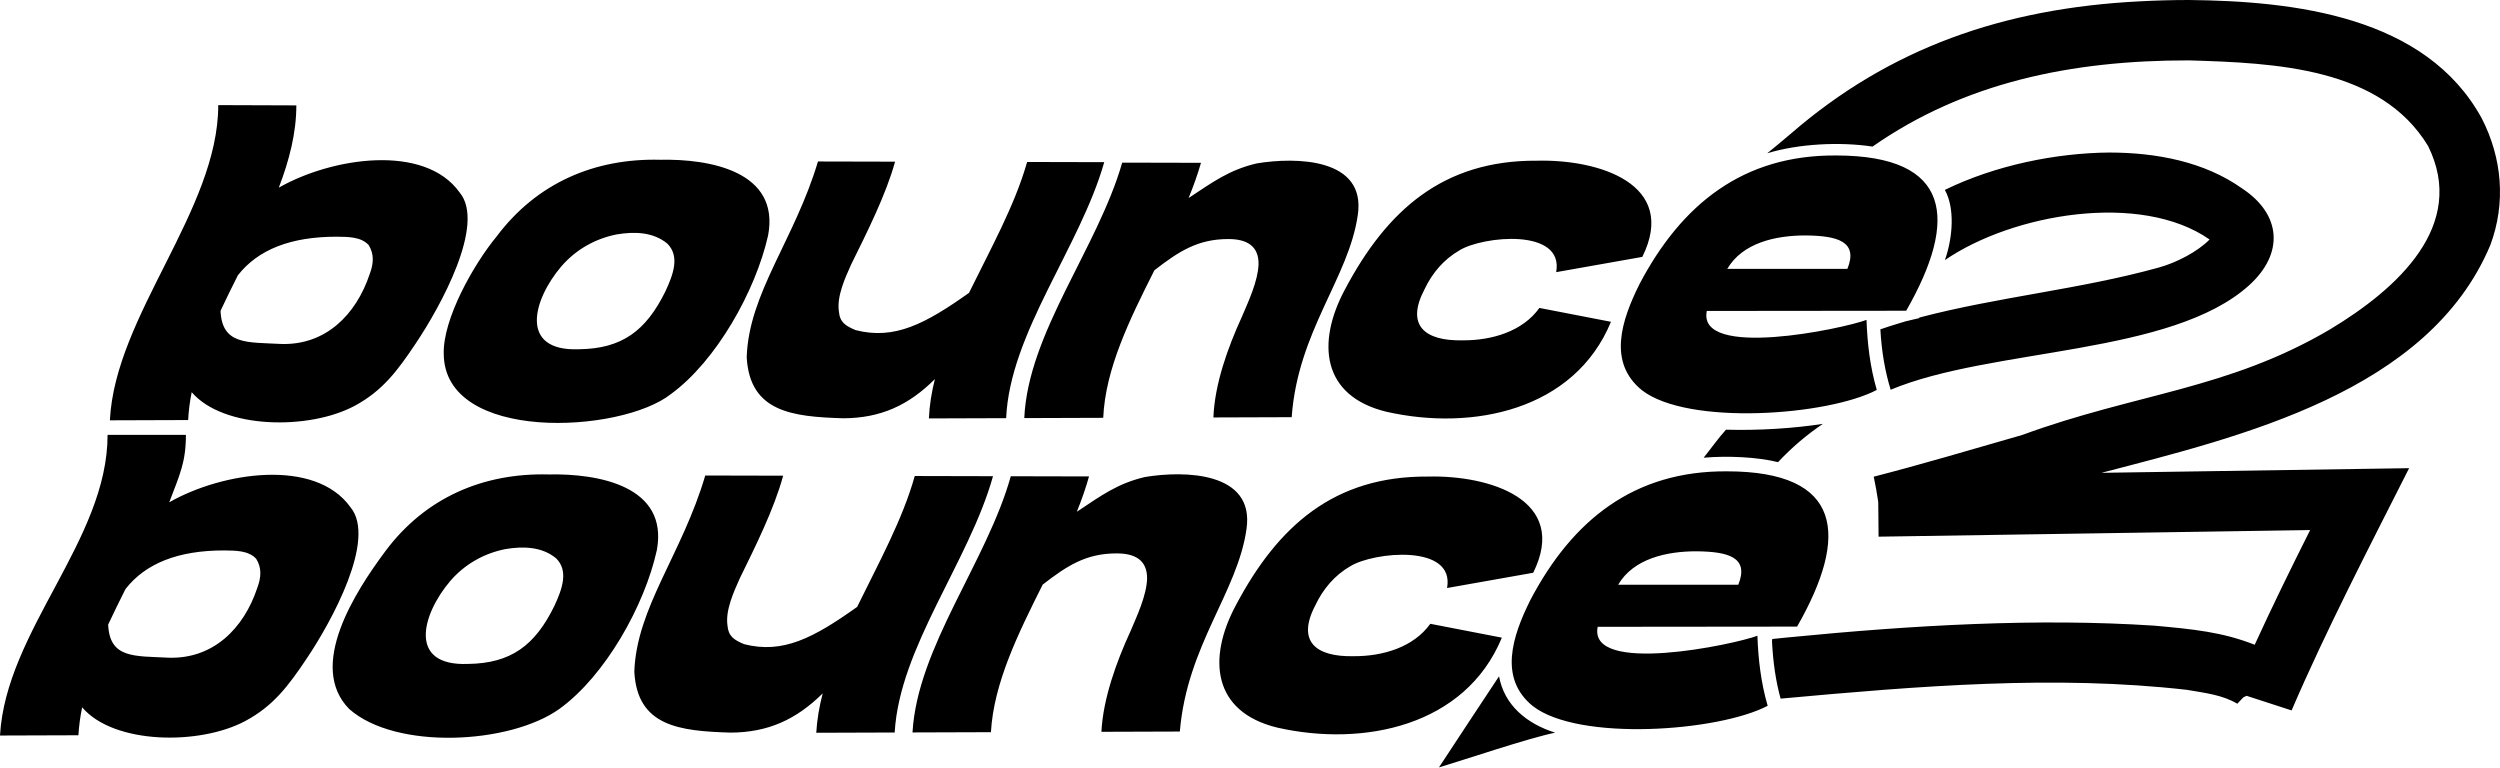
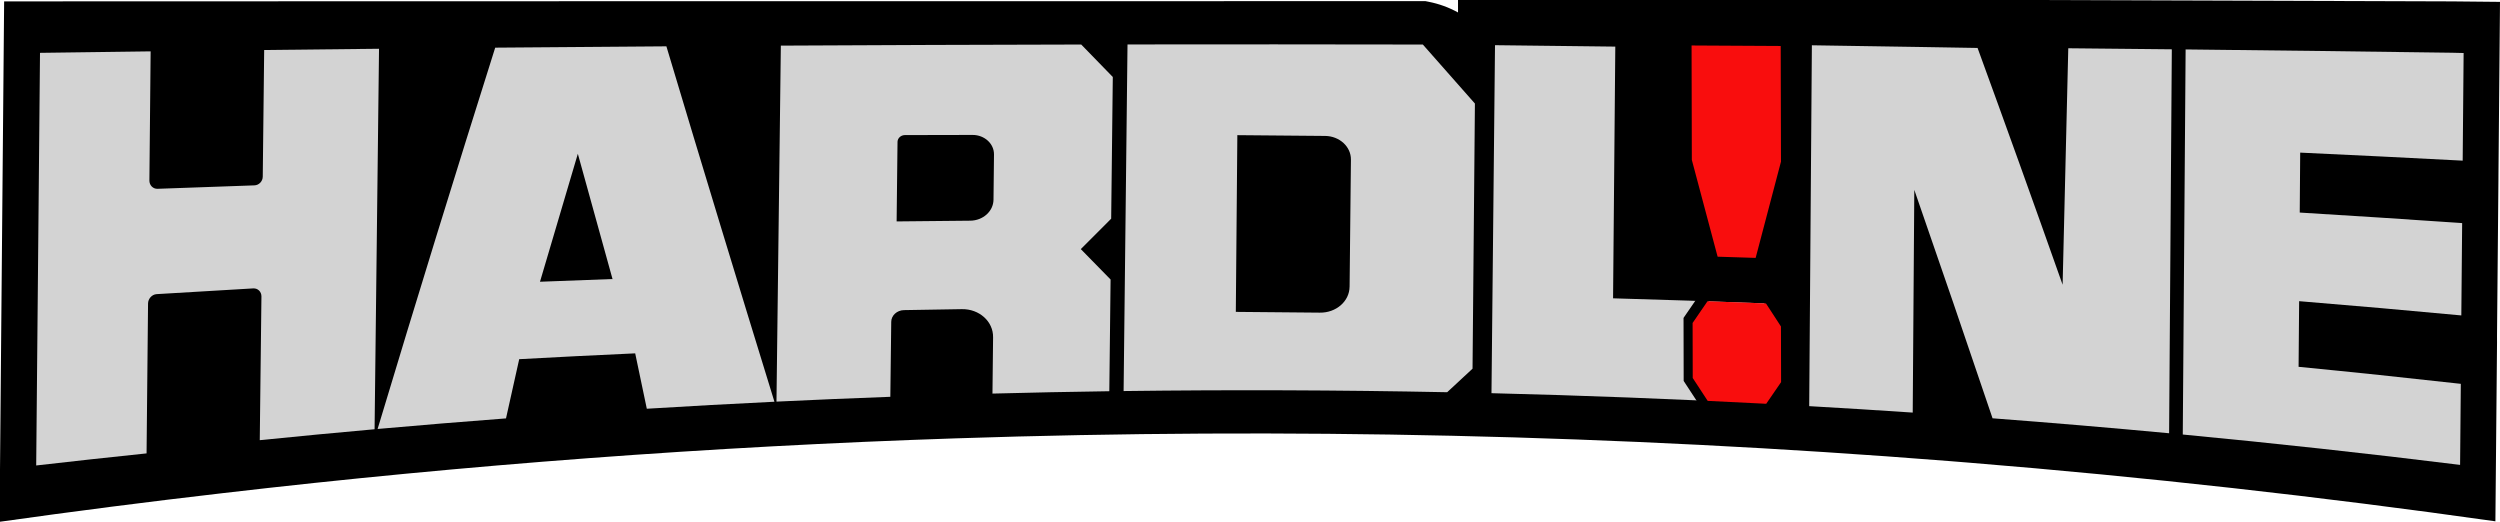
- <svg xmlns="http://www.w3.org/2000/svg" id="a" viewBox="0 0 3784.75 1161.8">
-   <path d="M162.87,658.37c39.48.14,79.1-.14,118.58,0,0,41.61-9.47,60.49-25.25,102.1,80.41-45.97,220.81-67.25,274.26,7.28,40.36,48.32-28.97,173.84-65.7,228.53-28.63,42.97-51.43,72.73-93.37,95.25-69.33,37.1-199.33,35.47-247.04-20.71-2.88,14.1-4.83,28.19-5.64,42.29-39.57.13-79.15.27-118.72.4,9.13-159.43,162.87-295.71,162.87-455.14ZM189.97,891.75c-8.96,17.92-17.84,35.84-26.21,53.77,2.2,52.05,40.5,47.39,91.53,50.17,66.96,2.17,113.65-43.58,134.33-106.01,6.04-16.18,6.61-30.36-1.82-43.78-11.87-12.79-31.76-12.32-48.48-12.6-69.37-.05-118.88,19.43-149.34,58.45ZM830.6,718.26c75.06-1.62,181.75,17.46,163.81,114.56-18.44,83.93-78.18,190.32-147.47,240.35-75.25,53.79-247.76,62.61-318.22.22-64.06-64.91,9.31-178.01,54.84-239.18,60.76-81.27,148.31-118.45,247.05-115.95ZM708.51,1005.11c64.54-.84,101.27-27.47,130.75-87.79,12.3-26.42,21.59-53.38,2.59-72.13-21.36-17.63-49.74-18.5-76.83-13.89-31.84,6.27-61.51,22.69-83.67,48.61-42.97,50.77-64.03,128.87,27.15,125.2ZM1384.85,720.64c39.48.09,78.97.19,118.45.28-36.1,129.34-141.44,258.68-148.84,388.02-39.57.13-79.15.27-118.72.4,1.14-19.88,4.59-39.76,9.74-59.65-39.81,39.39-82.51,59.22-139.6,59.41-77.41-2.33-141.29-9.57-145.58-92.33,3.39-97.12,72.42-177.95,107.37-296.9,39.32.09,78.63.19,117.95.28-13.64,50.37-42.12,107.42-65.83,155.77-8.9,20.05-21.79,47.98-18.48,70.82,1.32,16.83,10.2,22.12,25.24,28.47,58.68,15.08,105.33-9.6,171.09-56.43,32.3-66.05,68.76-132.11,87.2-198.16ZM1887.14,800.5c-13.33,95.98-90.05,176.17-100.98,306.98-39.57.13-79.15.27-118.72.4,2.5-49.93,22.38-105.22,44.15-152.65,9.88-23.12,24.14-53.69,24.99-79.15.38-28.53-18.88-38.32-46.01-38.29-46.39-.09-75.35,18.8-112.07,47.28-37.28,74.46-74.07,148.92-78.34,223.38-39.57.13-79.14.27-118.72.4,7.4-129.29,112.7-258.58,148.78-387.86,39.48.09,78.97.19,118.45.28-4.98,17.83-11.27,35.66-18.45,53.5,36.55-24.3,61.45-42.87,103.21-52.63,59.32-9.89,166.18-8.29,153.7,78.36ZM2161.64,721.47c93.02-2.34,214.33,34.77,159.5,145.62-43.45,7.68-86.94,15.38-130.42,23.1,12.23-67.21-110.77-54.77-146.27-33.1-23.92,13.73-41.48,34.6-52.99,58.96-28.91,54.87.36,78.59,57.67,77.36,43.81.32,90.72-13.33,116.2-49.05,36.01,7.01,72.12,14.01,108.33,20.99-55.21,133.9-209.3,165.79-339.94,136.19-98.16-23.82-105.76-104.75-63-184.77,63.8-120.73,149.21-196.24,290.92-195.31ZM330.42,159.13c39.4.14,78.81.28,118.21.42,0,41.51-10.66,83.03-26.54,124.54,80.29-45.79,220.48-67.19,273.73,7.26,40.13,48.2-29.5,173.45-66.04,228-28.52,42.84-51.1,72.54-92.87,95.04-69.24,37.13-198.88,35.27-246.7-20.66-2.81,14.06-4.67,28.13-5.36,42.19-39.5.13-79,.27-118.5.4,7.89-159.06,164.06-318.13,164.06-477.19ZM360.11,416.79c-9,17.92-17.9,35.84-26.25,53.76,2.28,52.03,40.64,47.39,91.67,50.17,66.98,2.18,113.44-43.64,134.23-106,6.07-16.16,6.71-30.34-1.68-43.78-11.84-12.8-31.72-12.31-48.43-12.59-69.36-.05-118.99,19.42-149.55,58.45ZM999.38,241.88c74.99-1.64,181.75,17.46,163.44,114.55-18.77,83.73-78.36,190.14-147.36,240.33-75.9,59.79-343.04,73.77-343.69-61.25-1.34-52.36,44.71-134.69,80.19-177.69,61.01-81.19,148.58-118.44,247.42-115.95ZM876.7,528.71c64.57-.84,101.16-27.48,130.74-87.79,12.33-26.4,21.73-53.33,2.79-72.13-21.32-17.64-49.71-18.49-76.78-13.88-31.88,6.28-61.6,22.69-83.83,48.61-43.13,50.74-64.16,128.86,27.08,125.19ZM1554.98,245.22c38.91.09,77.81.18,116.72.28-36.7,129.19-142.79,258.38-148.5,387.56-38.99.13-77.98.27-116.97.4.88-19.86,4.12-39.72,9.12-59.58-39.44,39.35-81.77,59.16-138.78,59.35-77.31-2.32-141.41-9.6-146.14-92.22,3-97.14,72.42-177.79,107.9-296.54,38.91.09,77.81.18,116.72.28-13.89,50.37-42.69,107.4-66.55,155.76-8.95,20.03-21.89,47.96-18.52,70.81,1.37,16.86,10.33,22.12,25.42,28.47,58.88,15.08,105.62-9.58,171.58-56.43,32.36-66.05,69.23-132.09,87.99-198.14ZM2055.56,325.49c-13.64,95.54-90.7,175.57-100.08,306.09-39.5.13-79,.27-118.5.4,1.83-49.93,21.48-105.26,43.21-152.64,9.87-23.14,24.18-53.69,25.13-79.15.5-28.48-18.59-38.32-45.7-38.29-46.31-.09-75.28,18.84-111.98,47.28-37.48,74.45-74.18,148.91-77.48,223.36-39.84.14-79.68.27-119.51.41,5.7-128.91,111.39-257.83,148.25-386.74,39.75.09,79.5.19,119.25.28-5.08,17.78-11.48,35.56-18.74,53.34,36.6-24.22,61.55-42.74,103.3-52.48,59.06-9.84,165.81-8.36,152.85,78.12ZM2614.63,713.55c174.97.18,185.08,96.8,105.99,235.07-100.63.1-201.26.2-301.88.31-14.92,73.64,206.18,27,241.79,13.52,1.27,35.38,5.27,70.74,15.54,106.07-74.54,39.08-286.34,54.41-355.6.35-51.86-42.03-31.04-105.61-3.56-160.7,63.57-120.76,156.77-195.66,297.73-194.62ZM2568.74,834.62c-46.02-.14-95.97,11.27-119.01,50.61,60.62,0,121.24,0,181.86-.01,16.99-41.9-15.83-50.06-62.85-50.6ZM2326.82,243.29c93.02-2.34,214.33,34.77,159.5,145.62-43.45,7.68-86.94,15.38-130.42,23.1,12.23-67.21-110.77-54.77-146.27-33.1-23.92,13.73-41.48,34.6-52.99,58.96-28.91,54.87.36,78.59,57.67,77.36,43.81.32,90.72-13.33,116.2-49.05,36.01,7.01,72.12,14.01,108.33,20.99-55.21,133.9-209.3,165.79-339.94,136.19-98.16-23.82-105.76-104.75-63-184.77,63.8-120.73,149.21-196.24,290.92-195.31ZM2779.81,235.37c174.97.18,185.08,96.8,105.99,235.07-100.63.1-201.26.2-301.88.31-14.92,73.64,206.18,27,241.79,13.52,1.27,35.38,5.27,70.74,15.54,106.07-74.54,39.08-286.34,54.41-355.6.35-51.86-42.03-31.04-105.61-3.56-160.7,63.57-120.76,156.77-195.66,297.73-194.62ZM2733.93,356.44c-46.02-.14-95.97,11.27-119.01,50.61,60.62,0,121.24,0,181.86-.01,16.99-41.9-15.83-50.06-62.85-50.6ZM2269.4,1023.85c-14.22,21.01-75.88,115.1-90.98,137.95,40.57-12.22,134.31-43.94,175.91-52.63-43.26-13.61-76.99-41.67-84.94-85.33M2759.65,641.68c-45.32,6.97-97.16,10.21-146.67,8.82-11.91,13.12-22.26,27.97-33.83,42.42,36-3.13,81.51-1.08,112.61,6.74,21.34-22.81,43.94-41.77,67.89-57.97M3340.83,359.43l.04.03s-.03-.02-.04-.03M3193.79,230.91c-81.07.64-172.88,19.15-249.48,56.57,15.3,27.54,12.22,71.44.11,106.27,102.25-70.18,296.4-104.02,400.66-31.18-18.11,18.61-50.8,35.37-77.15,42.52h.03c-118.98,32.99-243.05,44.28-362.21,75.64-.17.32-.33.64-.5.96-4.41.99-8.84,1.95-13.23,3.05l.05.05c-2.27.51-4.57,1.04-6.82,1.58v-.06c-.09.02-.36.1-.44.13h0c-.45.11-1.09.34-1.54.48h.25c-2.93.86-5.86,1.72-8.77,2.61h0c-9.4,2.84-18.76,5.84-28.07,9.03,2,34.93,7.15,63.67,15.57,91.48,152.71-63.91,425.2-51.51,543.07-158.47,52.7-48.09,48.58-106.99-11.08-146.34-56.78-40.33-129.43-54.2-200.43-54.3M3387.08,1065.37h0M3382.23,1051.72h13.79-13.79M3382.69,1047.4h0M2837.5,721.51h0M2839.28,721.28h0M3313.99,0c-25.46,0-50.37.74-74.3,2h.07c-206.6,10.39-379.08,70.65-528.98,200.69l.17-.15c-11.55,9.92-23.47,19.65-35.58,29.54,46.74-14.39,109.47-17.71,159.48-10.17,138.29-96.68,300.71-130.77,479.14-130.49,131.62,3.94,289.87,10.87,361.94,129.69,59.37,120.08-45.97,215.84-148.63,277.62l.03-.02c-154.9,91.21-292.98,96.41-466.1,159.86-81.64,23.45-152.7,44.6-224.61,63.09h0c2.01,9.08,5.39,27.44,6.61,36.61,0,0,.27,2.49.27,2.49l.47,51.7c.21,0,.41,0,.6,0h0c217.61-3.4,435.2-6.74,652.76-10.01-28.9,57.59-57.32,115.46-83.93,173.65-48.75-19.19-92.25-23.53-152.33-28.95-177.19-11.59-364.3-.76-552.02,17.61v-.03c-5.27.46-9.89,1.02-15.3,1.55h0c-3.52.31-7.03.65-10.54,1.1l.09.44-.54.08c.03.46.13,1.4.21,1.85h-.41c1.66,33.45,5.87,61.69,13.09,87.91,211.57-19.31,415.24-36.03,615.14-13.32,28.55,4.89,53.88,7.75,76.27,21.03l9.1-9.61,4.9-2.39,68.2,22.14c51.65-120.27,116.97-246.24,177.9-366.74-154.79,2.32-311.08,4.67-465.75,7.04,210.42-55,495.09-121.86,588.7-344.76,23.62-63.26,18.16-131.18-12.99-191.91C3672.33,24.22,3473.4,1.68,3313.99,0" />
+ <svg xmlns="http://www.w3.org/2000/svg" id="Layer_2" data-name="Layer 2" viewBox="0 0 2057.45 429.57">
+   <defs>
+     <style>
+       .cls-1 {
+         stroke: #000;
+         stroke-miterlimit: 10;
+         stroke-width: 1.55px;
+       }
+ 
+       .cls-2 {
+         fill: #d3d3d3;
+       }
+ 
+       .cls-3 {
+         fill: #f90d0d;
+       }
+     </style>
+   </defs>
+   <g id="Layer_1-2" data-name="Layer 1">
+     <g>
+       <path d="M613.17.98c186.67-.03,373.35-.04,560.02-.03.8.16,1.6.32,2.4.48,8.63,1.69,16.79,4.65,24.33,8.83,0-3.42,0-6.83-.01-10.25,148.25,0,296.51,0,444.76,0,9.49,0,18.98,0,28.47,0,114.96.34,229.92.71,344.88,1.13,13.14.13,26.28.27,39.43.4-.42,47.13-.84,94.24-1.26,141.34,0,1.7-.02,3.4-.03,5.1-.39,42.84-.78,85.67-1.17,128.48,0,1.7.02,3.4.02,5.1-.45,49.18-.9,98.34-1.35,147.48-144.04-20.42-288.54-36.52-433.31-48.29-5.64-.46-11.28-.91-16.92-1.36-271.87-21.47-544.63-27.68-817.02-18.63-201.36,6.69-402.52,21.71-602.94,45.07C122.25,412.9,61.08,420.76,0,429.38v-43.12C1.13,257.74,2.26,129.37,3.4,1.14c50.17-.02,100.34-.04,150.52-.05,11.35,0,22.7,0,34.04-.01,51.33-.02,102.67-.03,154-.04" />
+       <path d="M387.4,1.03c60.51-.01,121.02-.03,181.53-.04" />
+       <path class="cls-2" d="M217.41,41.14c-.39,34.72-.78,69.45-1.17,104.19,0,3.86-3.12,7.14-6.93,7.22-26.55.89-53.09,1.84-79.63,2.83-3.72.17-6.82-2.92-6.73-6.89.34-35.42.68-70.82,1.02-106.22-30.35.39-60.7.79-91.05,1.22-1.05,113.05-2.09,226.22-3.13,339.49v.09c30.26-3.48,60.55-6.79,90.84-9.94,0-.31,0-.62,0-.92.4-40.85.81-81.69,1.21-122.52.09-3.89,3.2-7.35,7.01-7.62,26.49-1.65,52.99-3.23,79.5-4.72,3.81-.25,6.82,2.7,6.81,6.56-.46,39.43-.92,78.88-1.38,118.34,31.48-3.18,62.98-6.18,94.49-8.99,1.22-104.45,2.44-208.83,3.66-313.13-31.51.32-63.02.66-94.53,1.02Z" />
+       <path class="cls-2" d="M548.43,38.13c-46.97.32-93.93.68-140.89,1.09-32.28,102.23-64.55,206.66-96.78,313.81,35.21-3.13,70.43-6.03,105.67-8.7,3.62-16.29,7.24-32.53,10.87-48.74,31.81-1.75,63.63-3.35,95.45-4.79,3.19,15.22,6.38,30.41,9.56,45.58,35-2.15,70.01-4.07,105.03-5.76-29.67-96.23-59.31-193.58-88.91-292.49ZM444.4,231.87c10.38-35.34,20.76-70.44,31.15-105.32,9.51,34.55,19.02,68.9,28.54,103.08-19.9.7-39.79,1.45-59.68,2.24Z" />
+       <path class="cls-2" d="M915.82,63.37c-8.67-8.9-17.33-17.81-26-26.73-82.4.16-164.8.47-247.2.91-1.2,97.62-2.4,195.28-3.6,292.98,31.23-1.5,62.46-2.83,93.71-3.97.25-20.57.49-41.15.74-61.72.01-5.19,4.73-9.54,10.51-9.62,15.85-.3,31.71-.57,47.56-.8,14.4-.25,25.95,10.14,25.75,23.16-.17,15.44-.34,30.89-.51,46.33,32.05-.84,64.11-1.49,96.16-1.94.35-30.65.7-61.3,1.05-91.94-8.17-8.34-16.34-16.67-24.51-25.02,8.33-8.36,16.67-16.7,25-25.03.45-38.88.89-77.76,1.33-116.63ZM817.63,164.36c-.1,9.49-8.65,17.17-19.13,17.26-20.2.16-40.4.36-60.6.61.25-21.86.49-43.71.74-65.56.1-3,2.76-5.46,6.05-5.5,18.59-.06,37.19-.1,55.78-.12,9.77,0,17.67,7.24,17.57,16.08-.14,12.41-.27,24.83-.41,37.24Z" />
+       <path class="cls-2" d="M1170.95,36.65c-81.01-.16-162.02-.19-243.03-.07-1.07,95.07-2.15,190.16-3.22,285.25,88.76-1.14,177.53-.82,266.29.96,6.96-6.46,13.92-12.92,20.88-19.38.65-72.72,1.3-145.45,1.95-218.19-42.86-48.64,0-.05-42.86-48.58ZM1110.68,235.91c-.08,12.06-11.1,21.62-24.53,21.39-23.02-.29-46.04-.5-69.06-.63-6.14,0-.13,6.06-.04.48.42-48.64.84-97.28,1.26-145.92.08-5.82-6.49,0,0,0,24.08.18,48.16.39,72.24.64,11.82.11,21.33,8.85,21.24,19.47-.36,34.86-.73,69.72-1.1,104.58Z" />
+       <path class="cls-2" d="M1329.36,38.36c-33-.41-66-.8-99-1.17-.97,95.49-1.93,190.96-2.9,286.4,74.97,1.84,149.92,4.72,224.82,8.64-.06-27.52-.13-55.03-.19-82.55-41.51-1.63-83.04-3.02-124.57-4.17" />
+       <path class="cls-2" d="M1702.15,39.7c-1.55,64.96-3.11,129.84-4.66,194.64-23.32-66.04-46.66-130.94-69.99-194.88-16.25-.28-32.49-.55-48.74-.82-29.21-.48-58.42-.94-87.63-1.37,0,.25,0,.5,0,.75-.73,98.79-1.46,197.53-2.19,296.23,28.4,1.62,56.8,3.38,85.19,5.3.43-61.07.87-122.17,1.3-183.29,21.47,61.8,42.94,124.42,64.4,187.99,48.47,3.67,96.9,7.77,145.3,12.31.74-105.25,1.49-210.57,2.23-315.98-28.4-.3-56.81-.59-85.21-.86Z" />
+       <path class="cls-2" d="M2026.74,132.21c.26-29.52.51-59.05.77-88.58-3.16-.08-6.33-.15-9.5-.23-73.09-1.02-146.19-1.92-219.29-2.72-.78,105.73-1.56,211.37-2.34,316.92,76.17,7.25,152.26,15.58,228.23,25,.2-22.23.4-44.47.59-66.71-44.47-4.99-88.98-9.66-133.51-14,.15-18.01.3-36.02.45-54.03,44.52,3.64,89.02,7.55,133.48,11.73.23-25.32.45-50.64.68-75.98-44.54-3.09-89.09-5.98-133.66-8.68.12-16.44.24-32.88.37-49.33,44.59,2.06,89.16,4.26,133.72,6.61Z" />
+       <path class="cls-3" d="M1392.13,37.43c.07,31.39.14,62.77.21,94.15,7.07,26.47,14.15,53.03,21.22,79.67,10.43.32,20.87.65,31.3.99,6.95-26.32,13.9-52.72,20.85-79.21-.08-31.73-.15-63.46-.23-95.19-24.45-.15-48.9-.29-73.35-.41Z" />
+       <path class="cls-1" d="M1405.54,247.36c-3.02-.11-6.05-.21-9.07-.31-3.39,4.95-6.78,9.89-10.18,14.83.04,17.13.07,34.27.11,51.4,5.35,8.14,10.7,16.3,16.04,24.49,18.26.86,36.51,1.79,54.77,2.78M1405.72,329.33c-4.78-7.33-7.52-11.51-12.32-18.82-.03-15.1-.07-30.21-.1-45.31,4.77-6.93,7.49-10.89,12.23-17.84" />
+       <path class="cls-3" d="M1392.98,265.79c.03,15.1.07,30.2.1,45.3,4.79,7.31,7.53,11.49,12.32,18.83,16.06.75,32.11,1.54,48.16,2.38,4.76-6.92,7.48-10.87,12.24-17.81-.04-15.27-.07-30.53-.11-45.8-4.79-7.38-7.53-11.6-12.32-18.96-16.05-.63-32.09-1.23-48.14-1.79-4.76,6.95-7.48,10.91-12.24,17.84Z" />
+       <path d="M1404.86,247.93c-3.02-.11-6.04-.21-9.06-.31" />
+     </g>
+   </g>
</svg>
